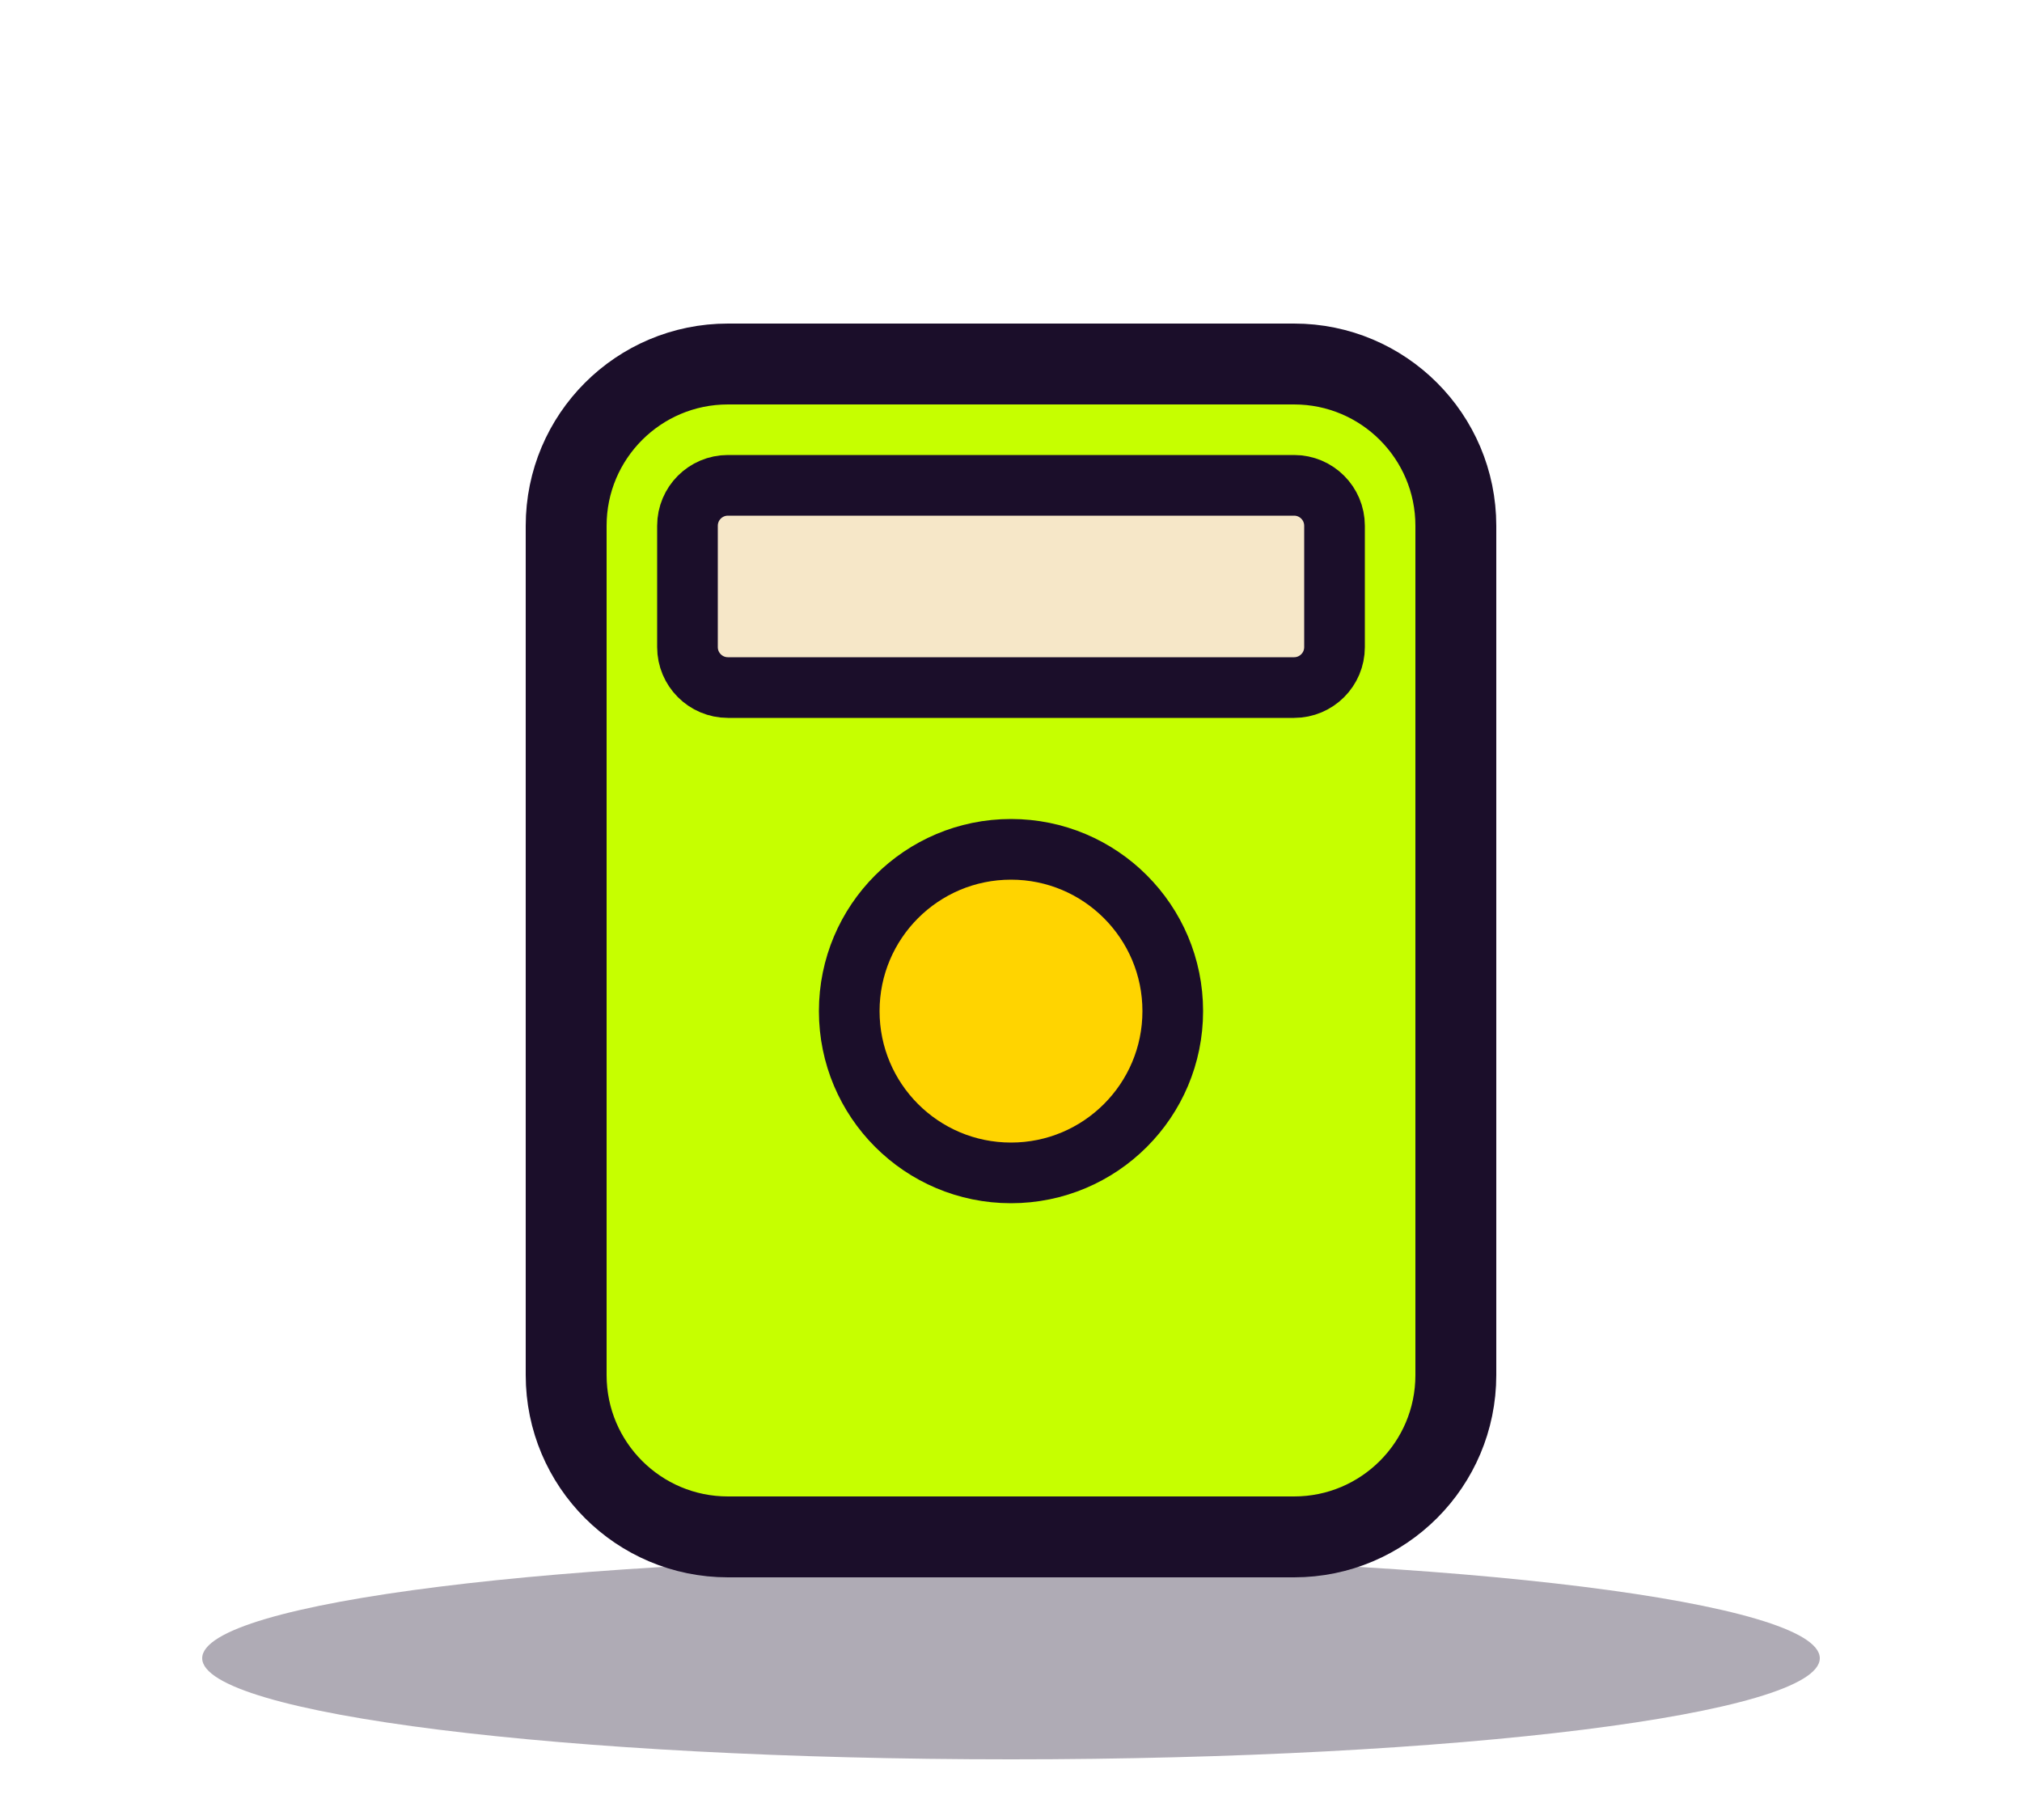
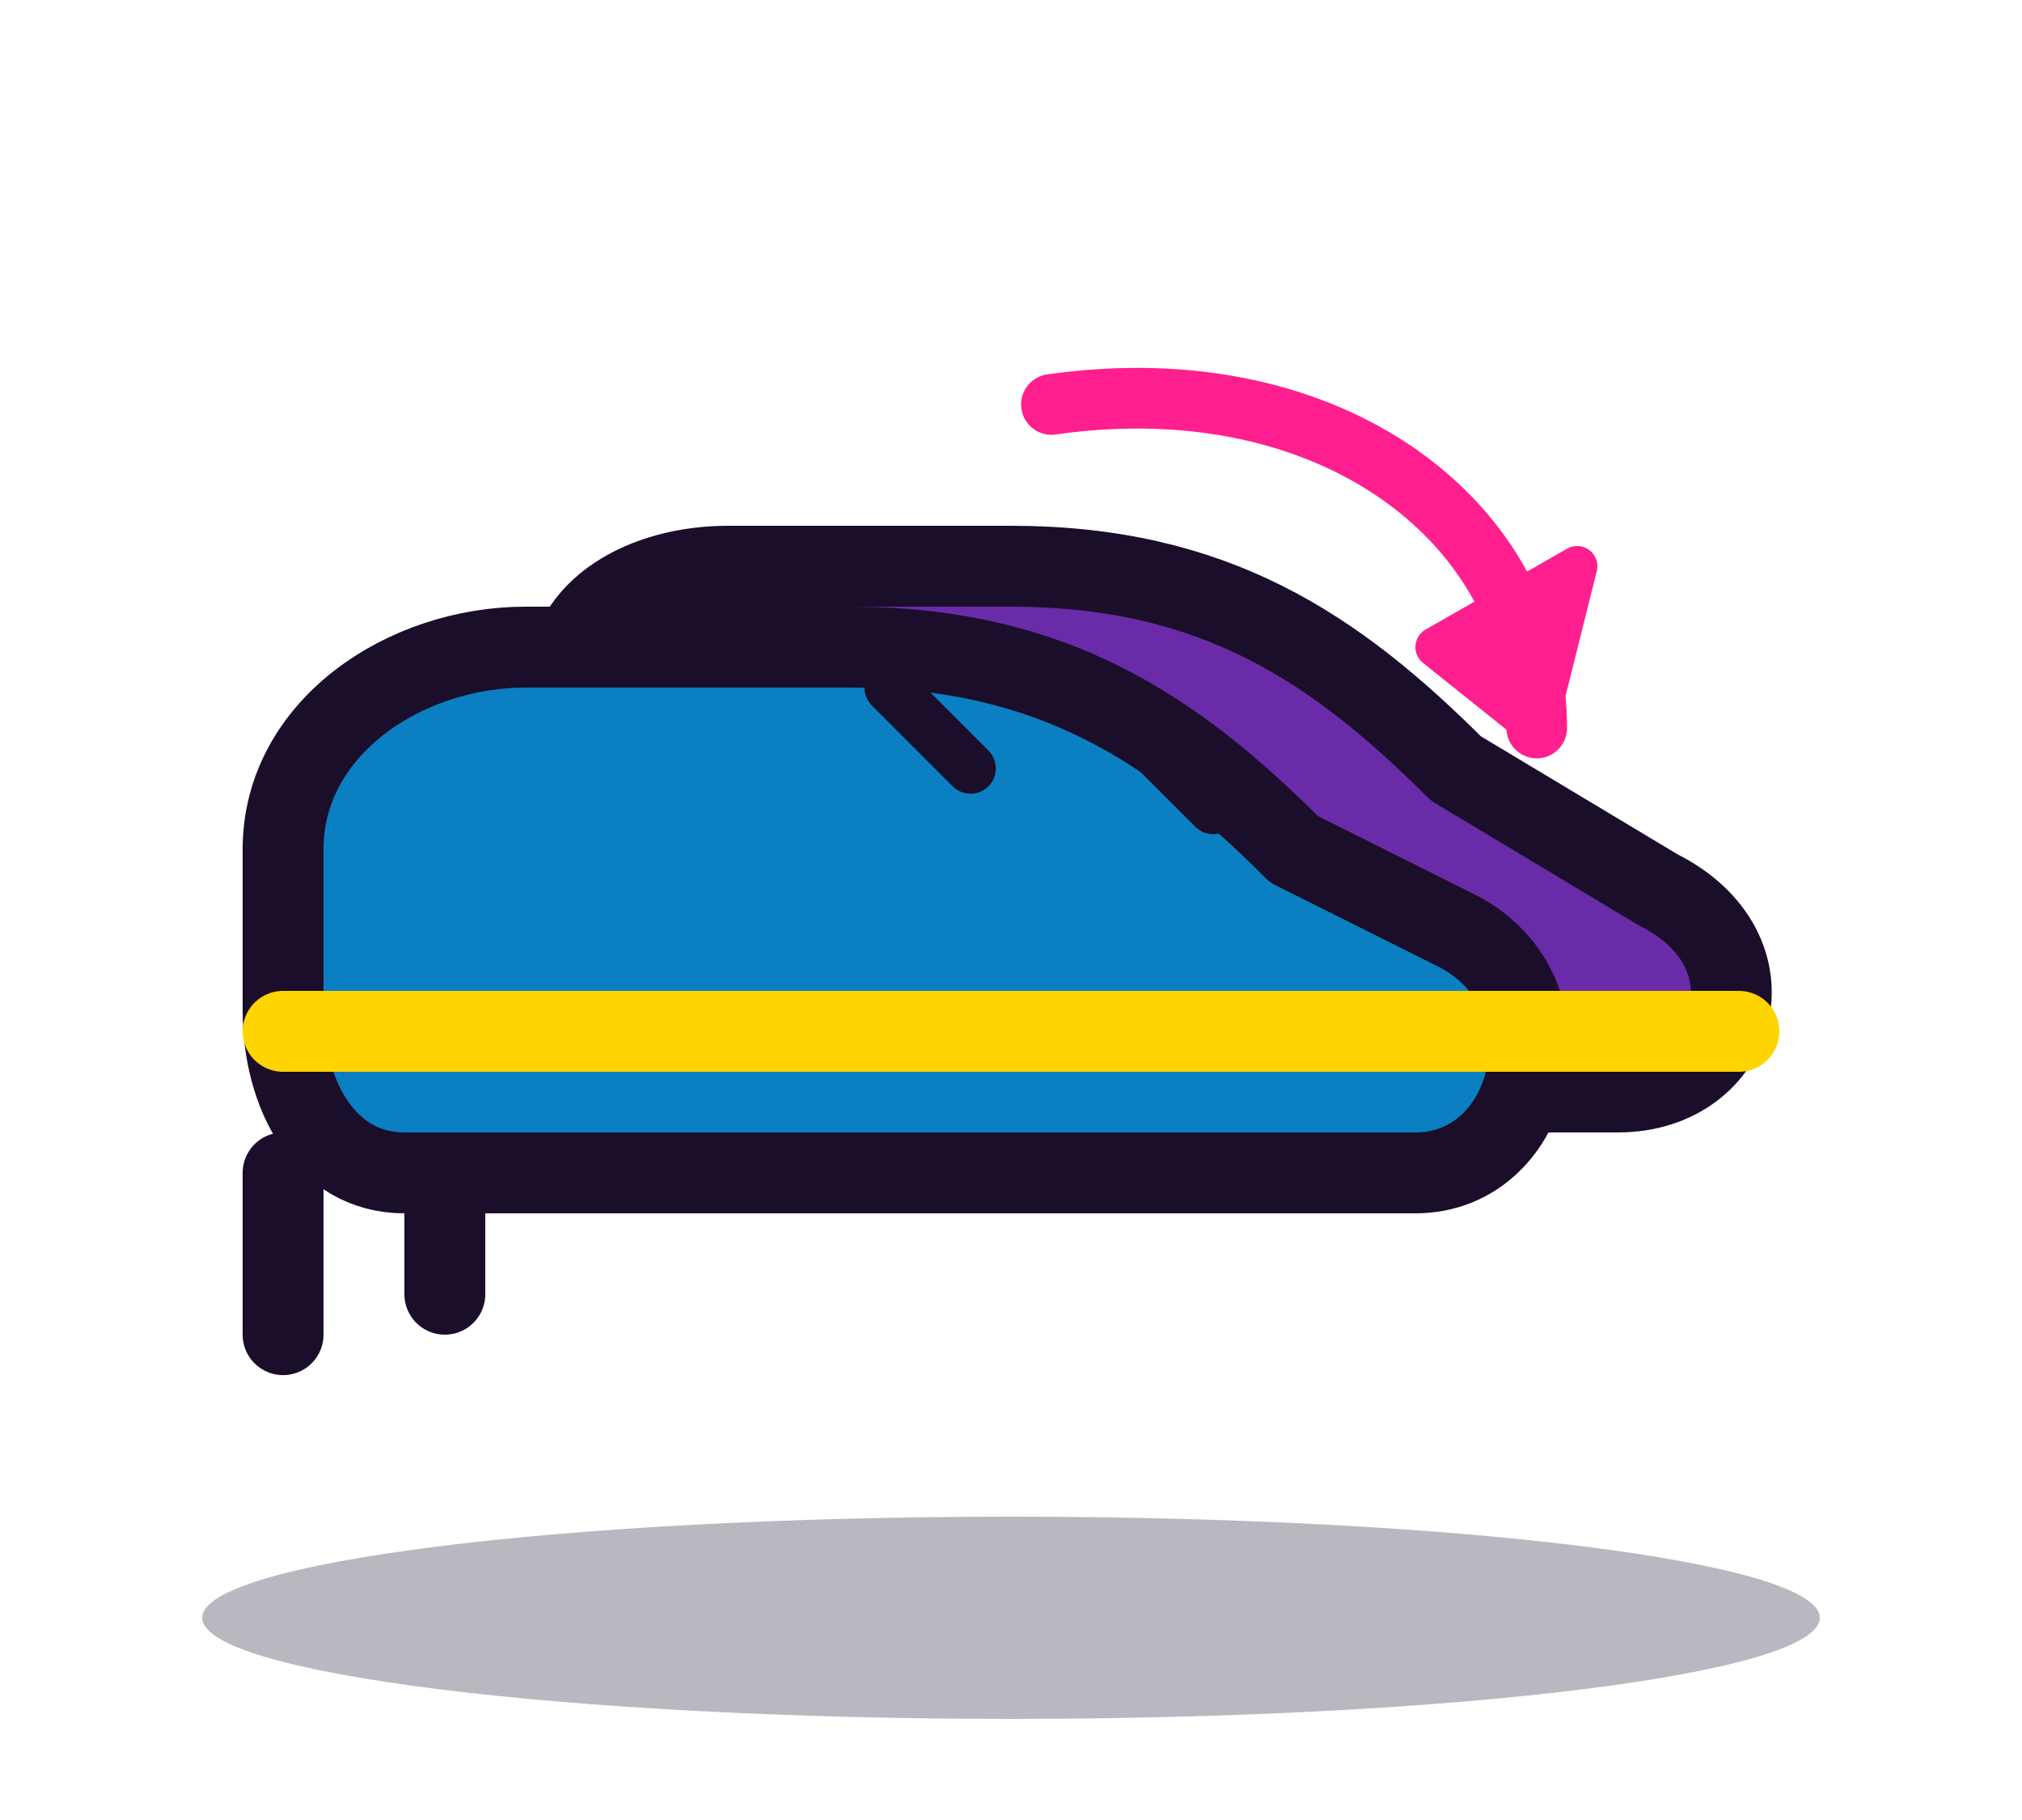
<svg xmlns="http://www.w3.org/2000/svg" width="100" height="90" viewBox="0 0 100 90">
-   <ellipse cx="50" cy="82" rx="40" ry="5" fill="#1B0E2A" opacity="0.35" />
-   <rect x="28" y="18" width="44" height="58" rx="8" fill="#C6FF00" stroke="#1B0E2A" stroke-width="4" />
-   <rect x="34" y="24" width="32" height="10" rx="2" fill="#F6E7C8" stroke="#1B0E2A" stroke-width="3" />
-   <circle cx="50" cy="50" r="8" fill="#FFD400" stroke="#1B0E2A" stroke-width="3" />
+   <ellipse cx="50" cy="80" rx="40" ry="5" fill="#1B0E2A" opacity="0.3" />
+   <path d="M52 20 C66 18 76 26 76 36" fill="none" stroke="#FF1F8F" stroke-width="3" stroke-linecap="round" />
+   <path d="M76 36 L78 28 L71 32 Z" fill="#FF1F8F" stroke="#FF1F8F" stroke-width="2" stroke-linejoin="round" />
+   <path d="M28 40 L28 34 C28 30 32 28 36 28 L50 28 C60 28 66 32 72 38 L82 44 C88 47 86 54 80 54 L34 54 C30 54 28 50 28 46 Z" fill="#6A2BA8" stroke="#1B0E2A" stroke-width="4" stroke-linejoin="round" />
+   <path d="M14 50 L14 42 C14 36 20 32 26 32 L42 32 C52 32 58 36 64 42 L72 46 C78 49 76 58 70 58 L20 58 C16 58 14 54 14 50 Z" fill="#0A7FC2" stroke="#1B0E2A" stroke-width="4" stroke-linejoin="round" />
+   <path d="M14 51 L86 51" stroke="#FFD400" stroke-width="4" stroke-linecap="round" />
+   <path d="M44 34 L48 38 M56 36 L60 40" stroke="#1B0E2A" stroke-width="2.5" stroke-linecap="round" />
+   <path d="M14 58 L14 66 M22 58 L22 64" stroke="#1B0E2A" stroke-width="4" stroke-linecap="round" />
</svg>
